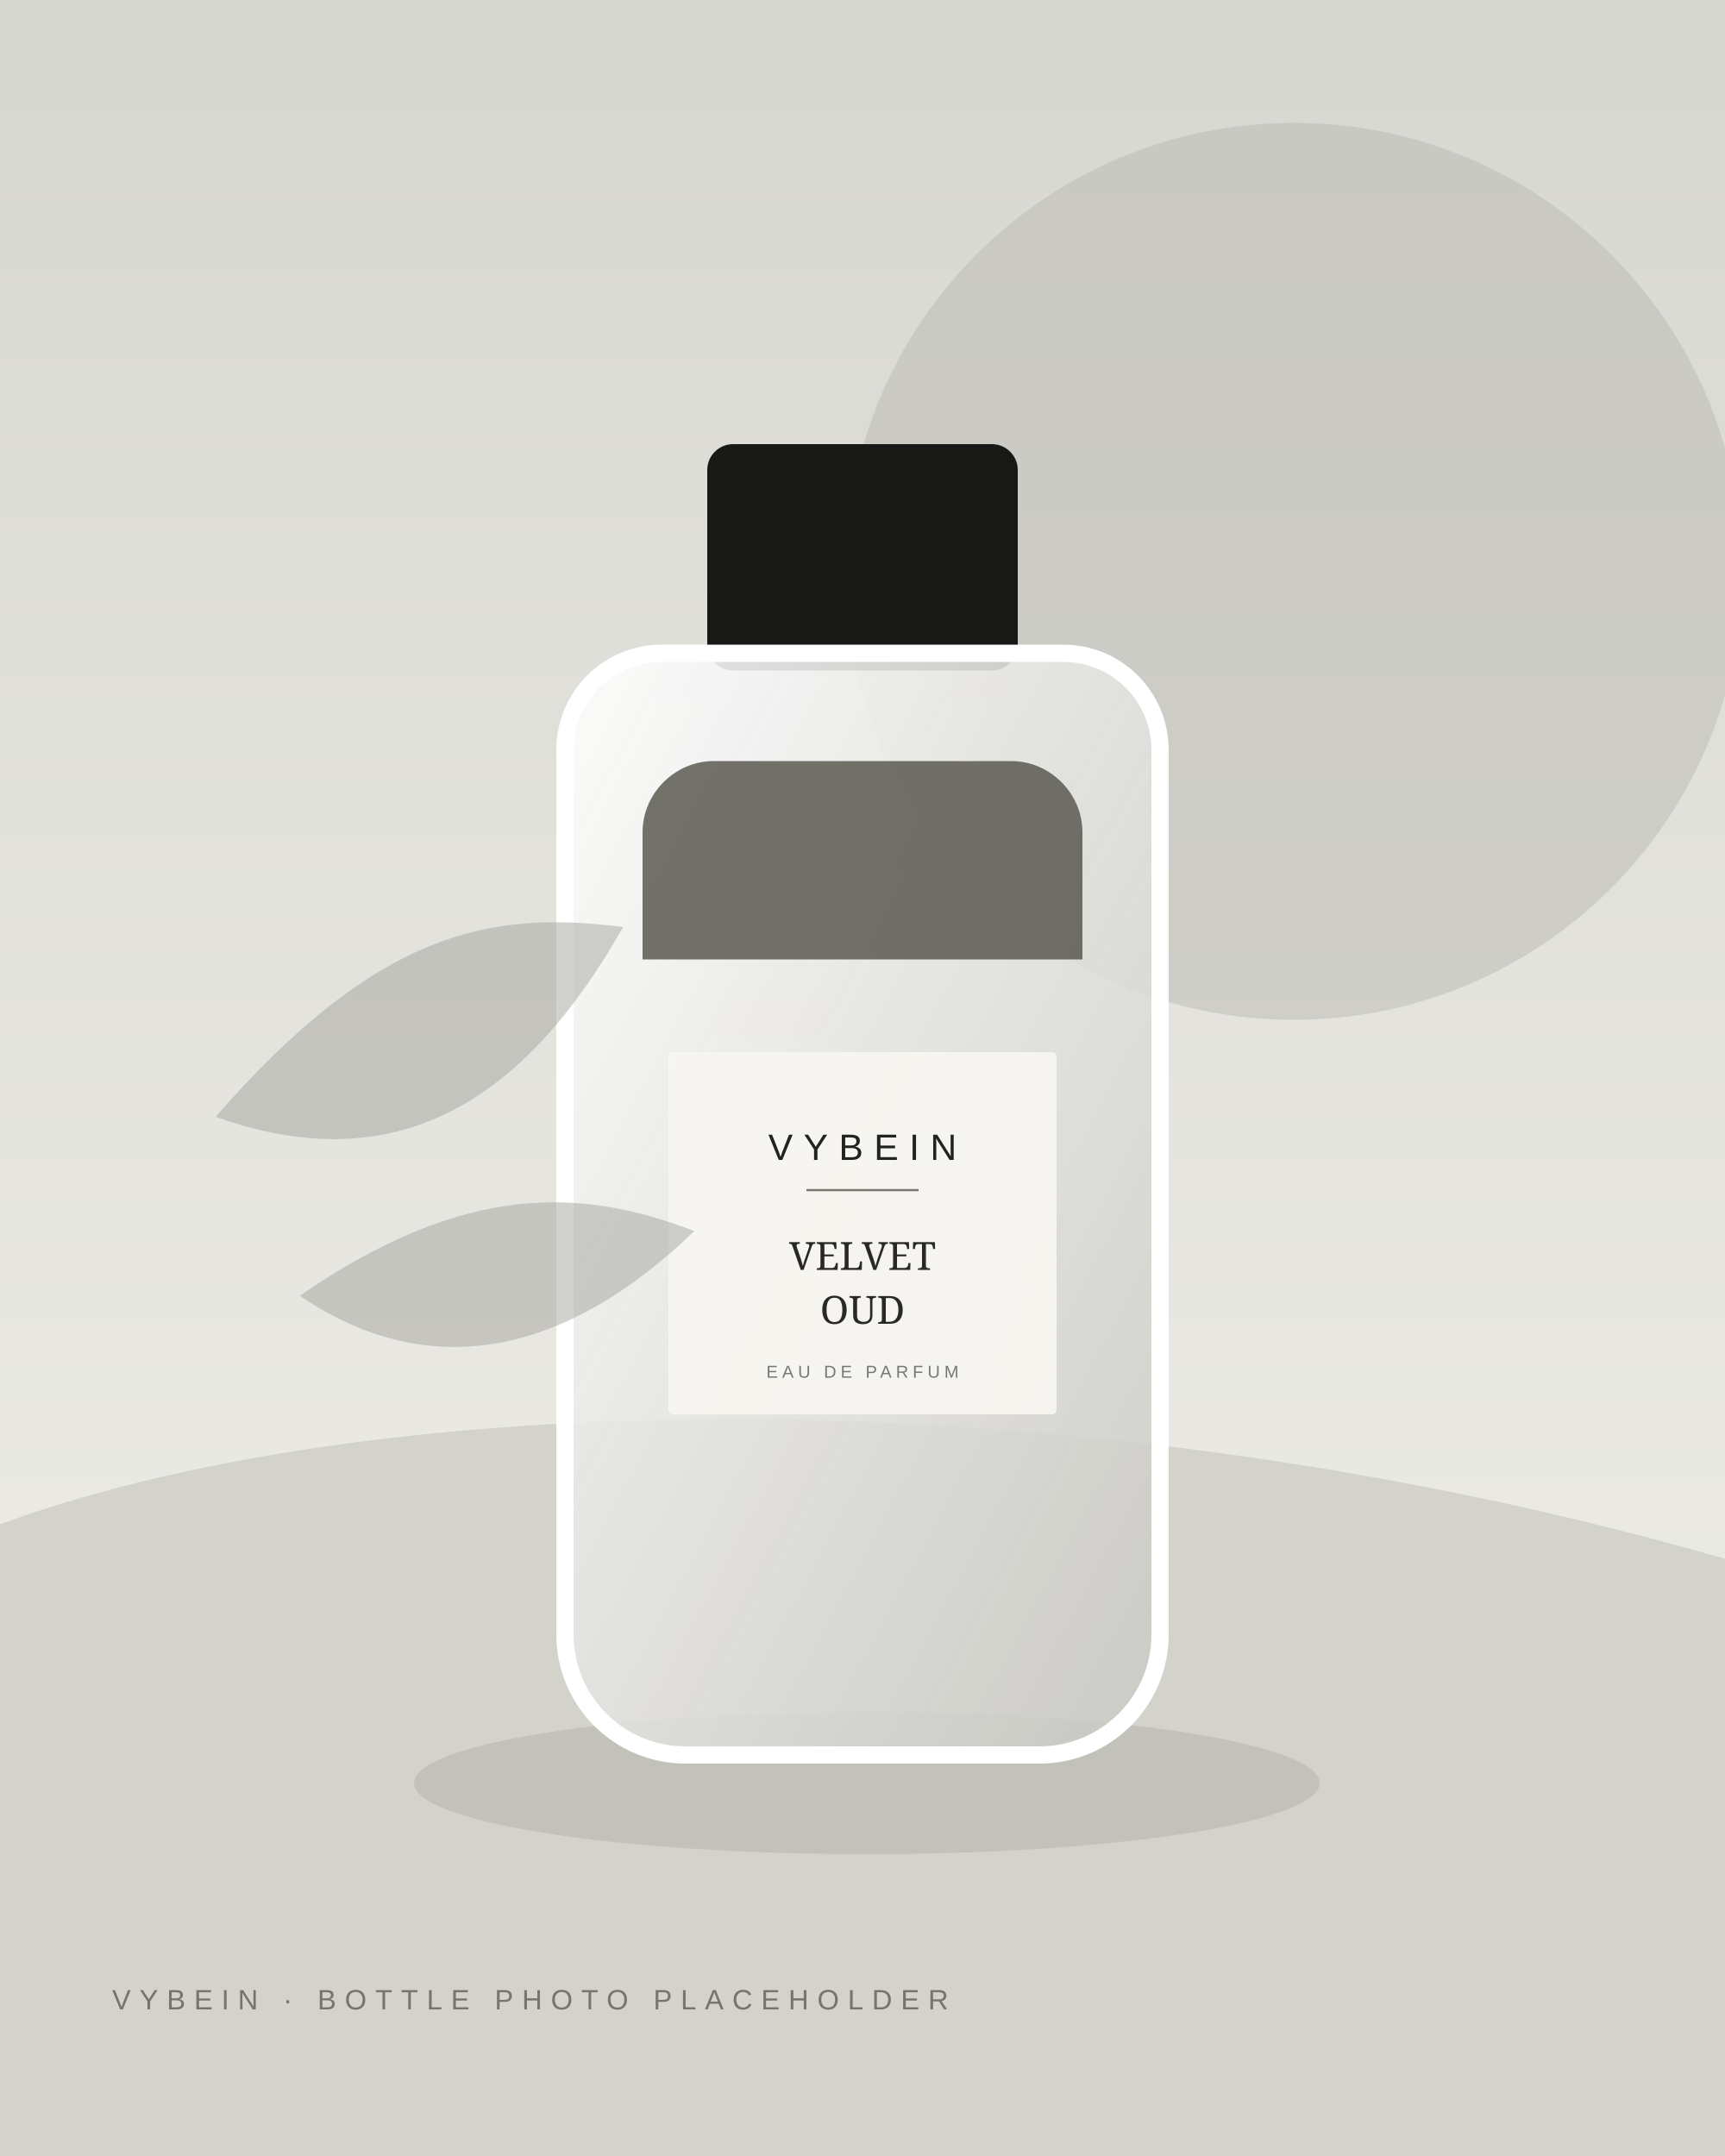
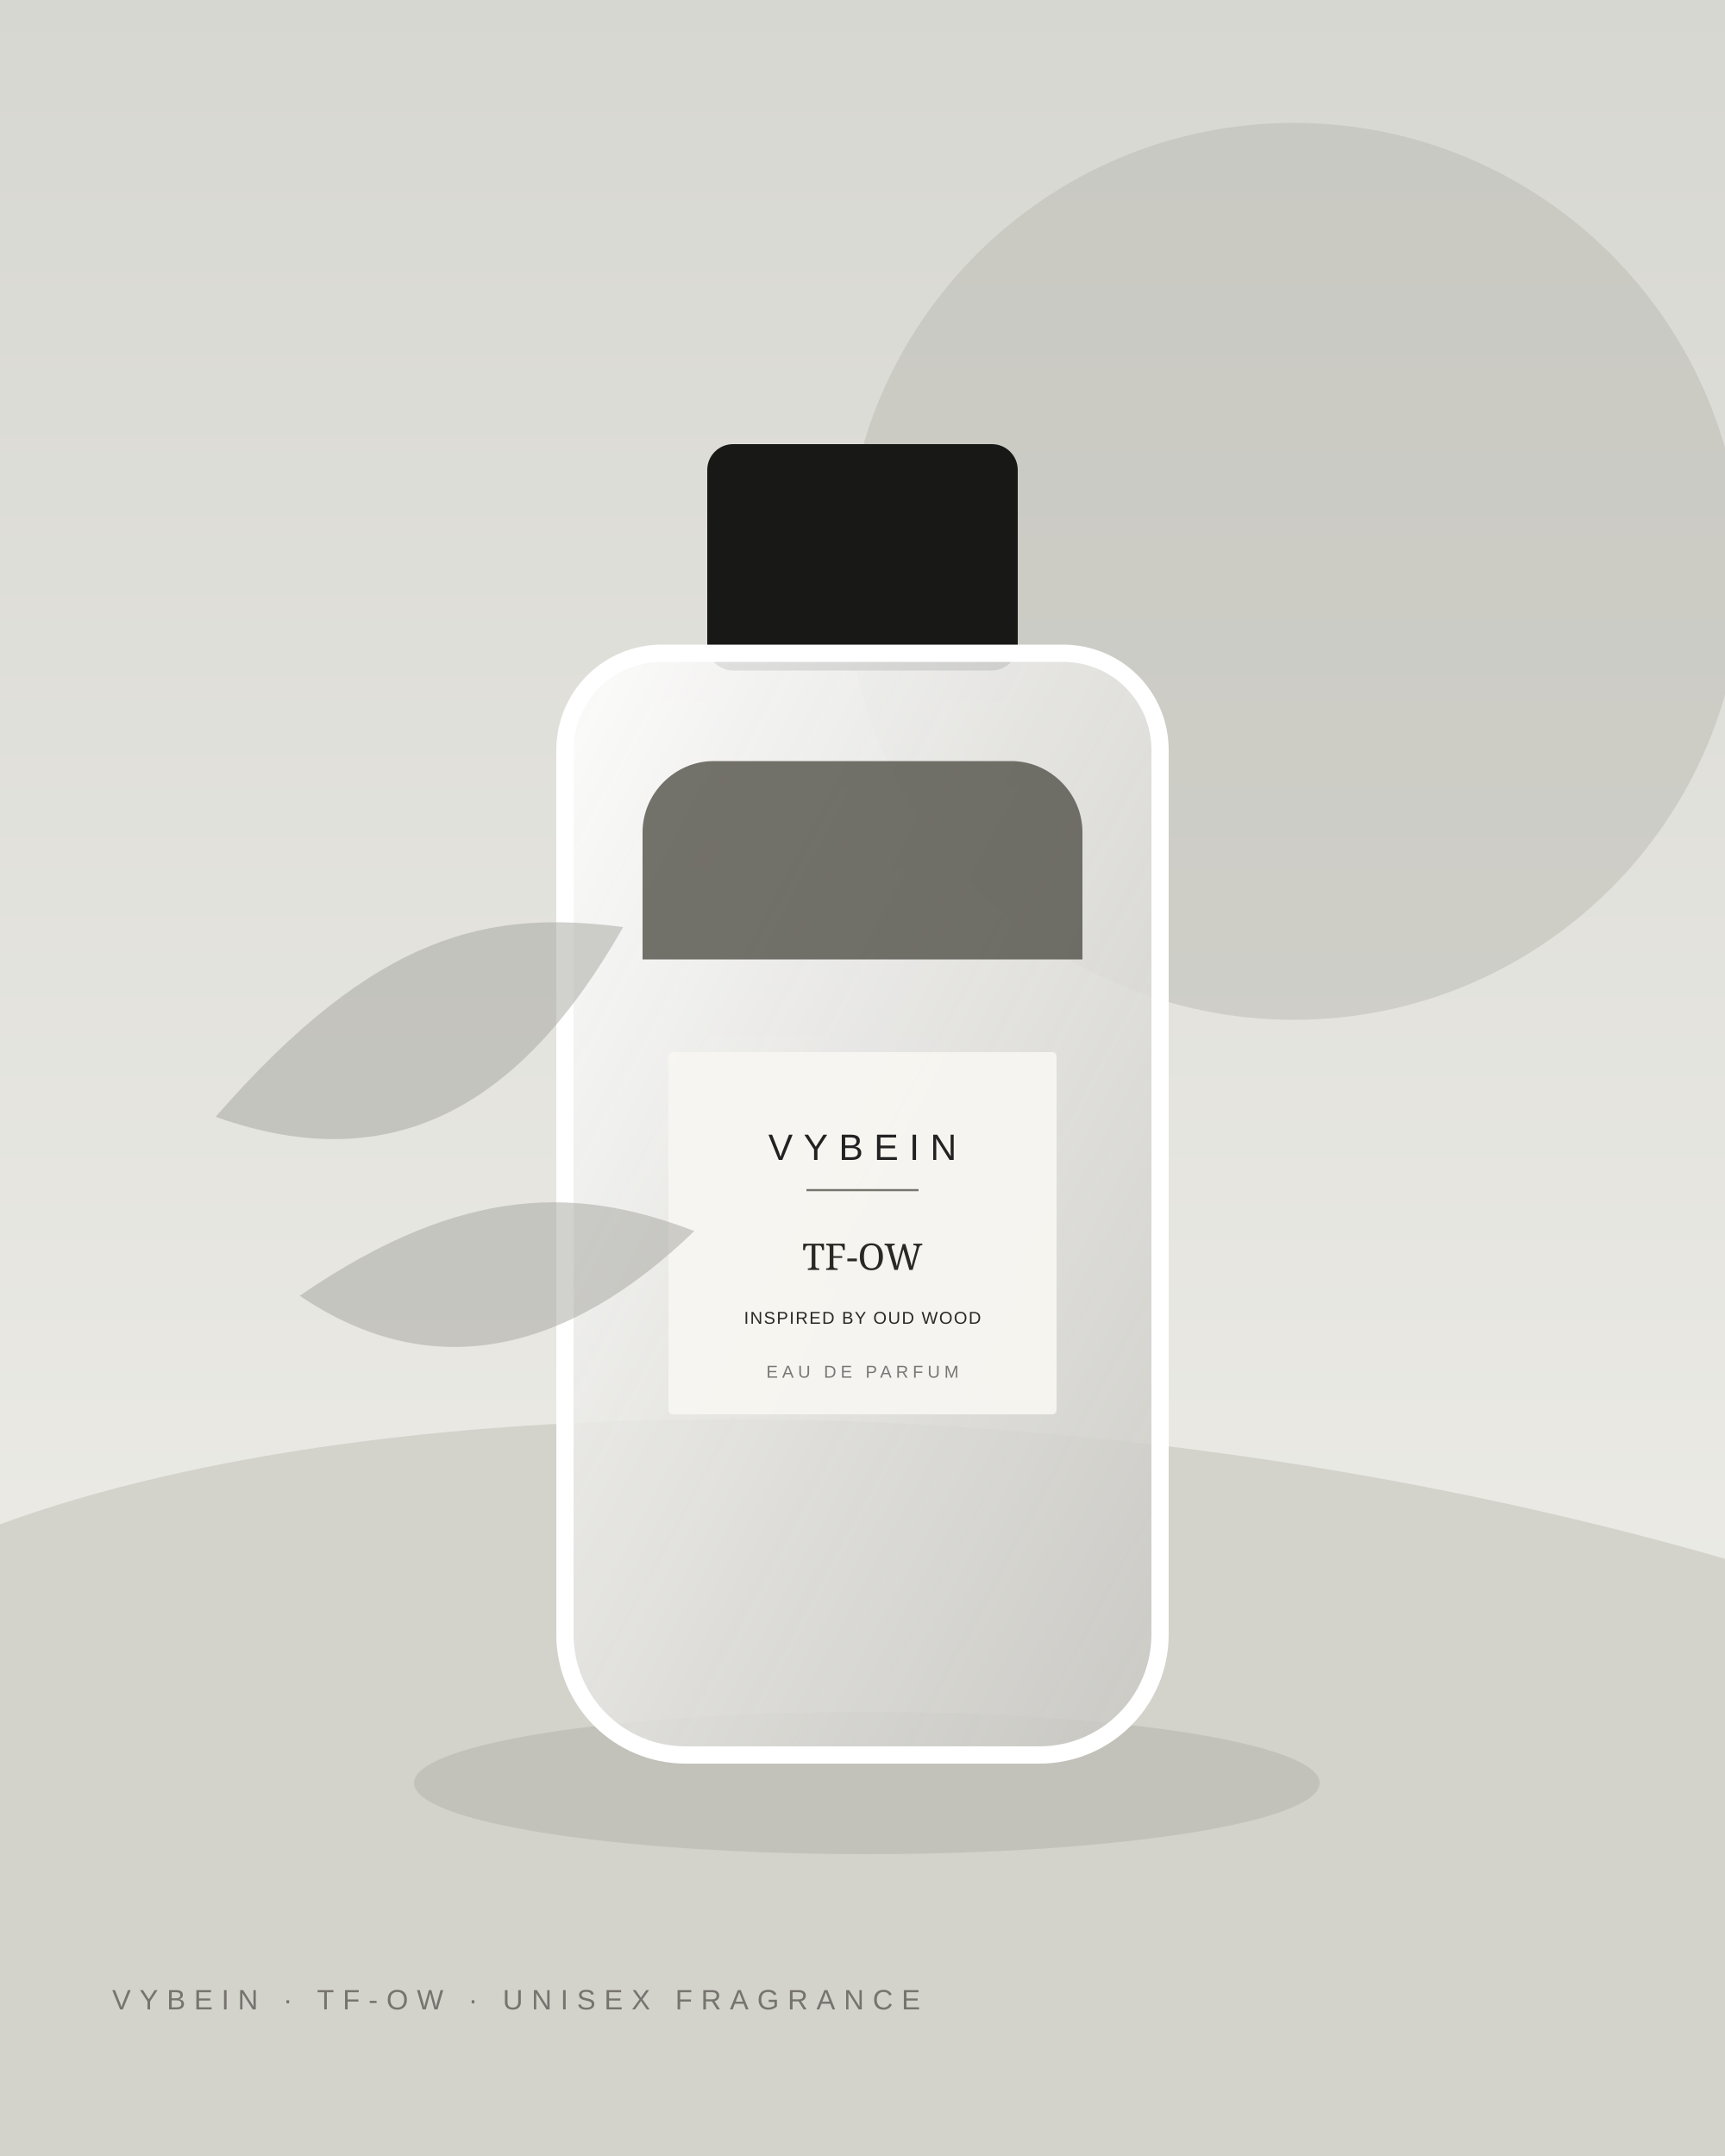
<svg xmlns="http://www.w3.org/2000/svg" viewBox="0 0 800 1000" role="img" aria-labelledby="title desc">
  <defs>
    <linearGradient id="glass" x2="1" y2="1">
      <stop stop-color="#fff" stop-opacity=".9" />
      <stop offset="1" stop-color="#c9c8c3" stop-opacity=".82" />
    </linearGradient>
    <linearGradient id="bg" x2="0" y2="1">
      <stop stop-color="#d7d7d2" />
      <stop offset="1" stop-color="#f2f1ec" />
    </linearGradient>
  </defs>
  <path fill="url(#bg)" d="M0 0h800v1000H0z" />
  <circle cx="600" cy="265" r="208" fill="#b9b9b2" opacity=".5" />
  <path d="M0 707c180-66 505-69 800 16v277H0z" fill="#d3d2cb" />
  <ellipse cx="402" cy="827" rx="210" ry="33" fill="#999891" opacity=".29" />
  <rect x="328" y="206" width="144" height="105" rx="12" fill="#181817" />
  <path d="M307 303h186c25 0 45 20 45 45v410c0 31-25 56-56 56H318c-31 0-56-25-56-56V348c0-25 20-45 45-45Z" fill="url(#glass)" stroke="#fff" stroke-width="8" />
  <path d="M298 386c0-18 15-33 33-33h138c18 0 33 15 33 33v59H298z" fill="#55544c" opacity=".82" />
  <rect x="310" y="488" width="180" height="168" rx="2" fill="#f7f6f2" opacity=".91" />
  <text x="400" y="538" text-anchor="middle" font-family="Arial,sans-serif" font-size="17" letter-spacing="5" fill="#222">VYBEIN</text>
  <path d="M374 552h52" stroke="#77756d" />
-   <text x="400" y="589" text-anchor="middle" font-family="Georgia,serif" font-size="18" fill="#292824">VELVET</text>
-   <text x="400" y="614" text-anchor="middle" font-family="Georgia,serif" font-size="18" fill="#292824">OUD</text>
+   <text x="400" y="589" text-anchor="middle" font-family="Georgia,serif" font-size="17" fill="#292824">TF-OW</text>
+   <text x="400" y="614" text-anchor="middle" font-family="Arial,sans-serif" font-size="8" letter-spacing=".6" fill="#292824">INSPIRED BY OUD WOOD</text>
  <text x="400" y="639" text-anchor="middle" font-family="Arial,sans-serif" font-size="8" letter-spacing="2" fill="#777">EAU DE PARFUM</text>
  <path d="M100 518c75-86 127-96 189-88-46 81-105 118-189 88Zm39 83c77-53 131-50 183-30-58 56-121 72-183 30Z" fill="#a4a39d" opacity=".5" />
-   <text x="52" y="932" font-family="Arial,sans-serif" font-size="13" letter-spacing="4" fill="#77736f">VYBEIN · BOTTLE PHOTO PLACEHOLDER</text>
+   <text x="52" y="932" font-family="Arial,sans-serif" font-size="13" letter-spacing="4" fill="#77736f">VYBEIN · TF-OW · UNISEX FRAGRANCE</text>
</svg>
